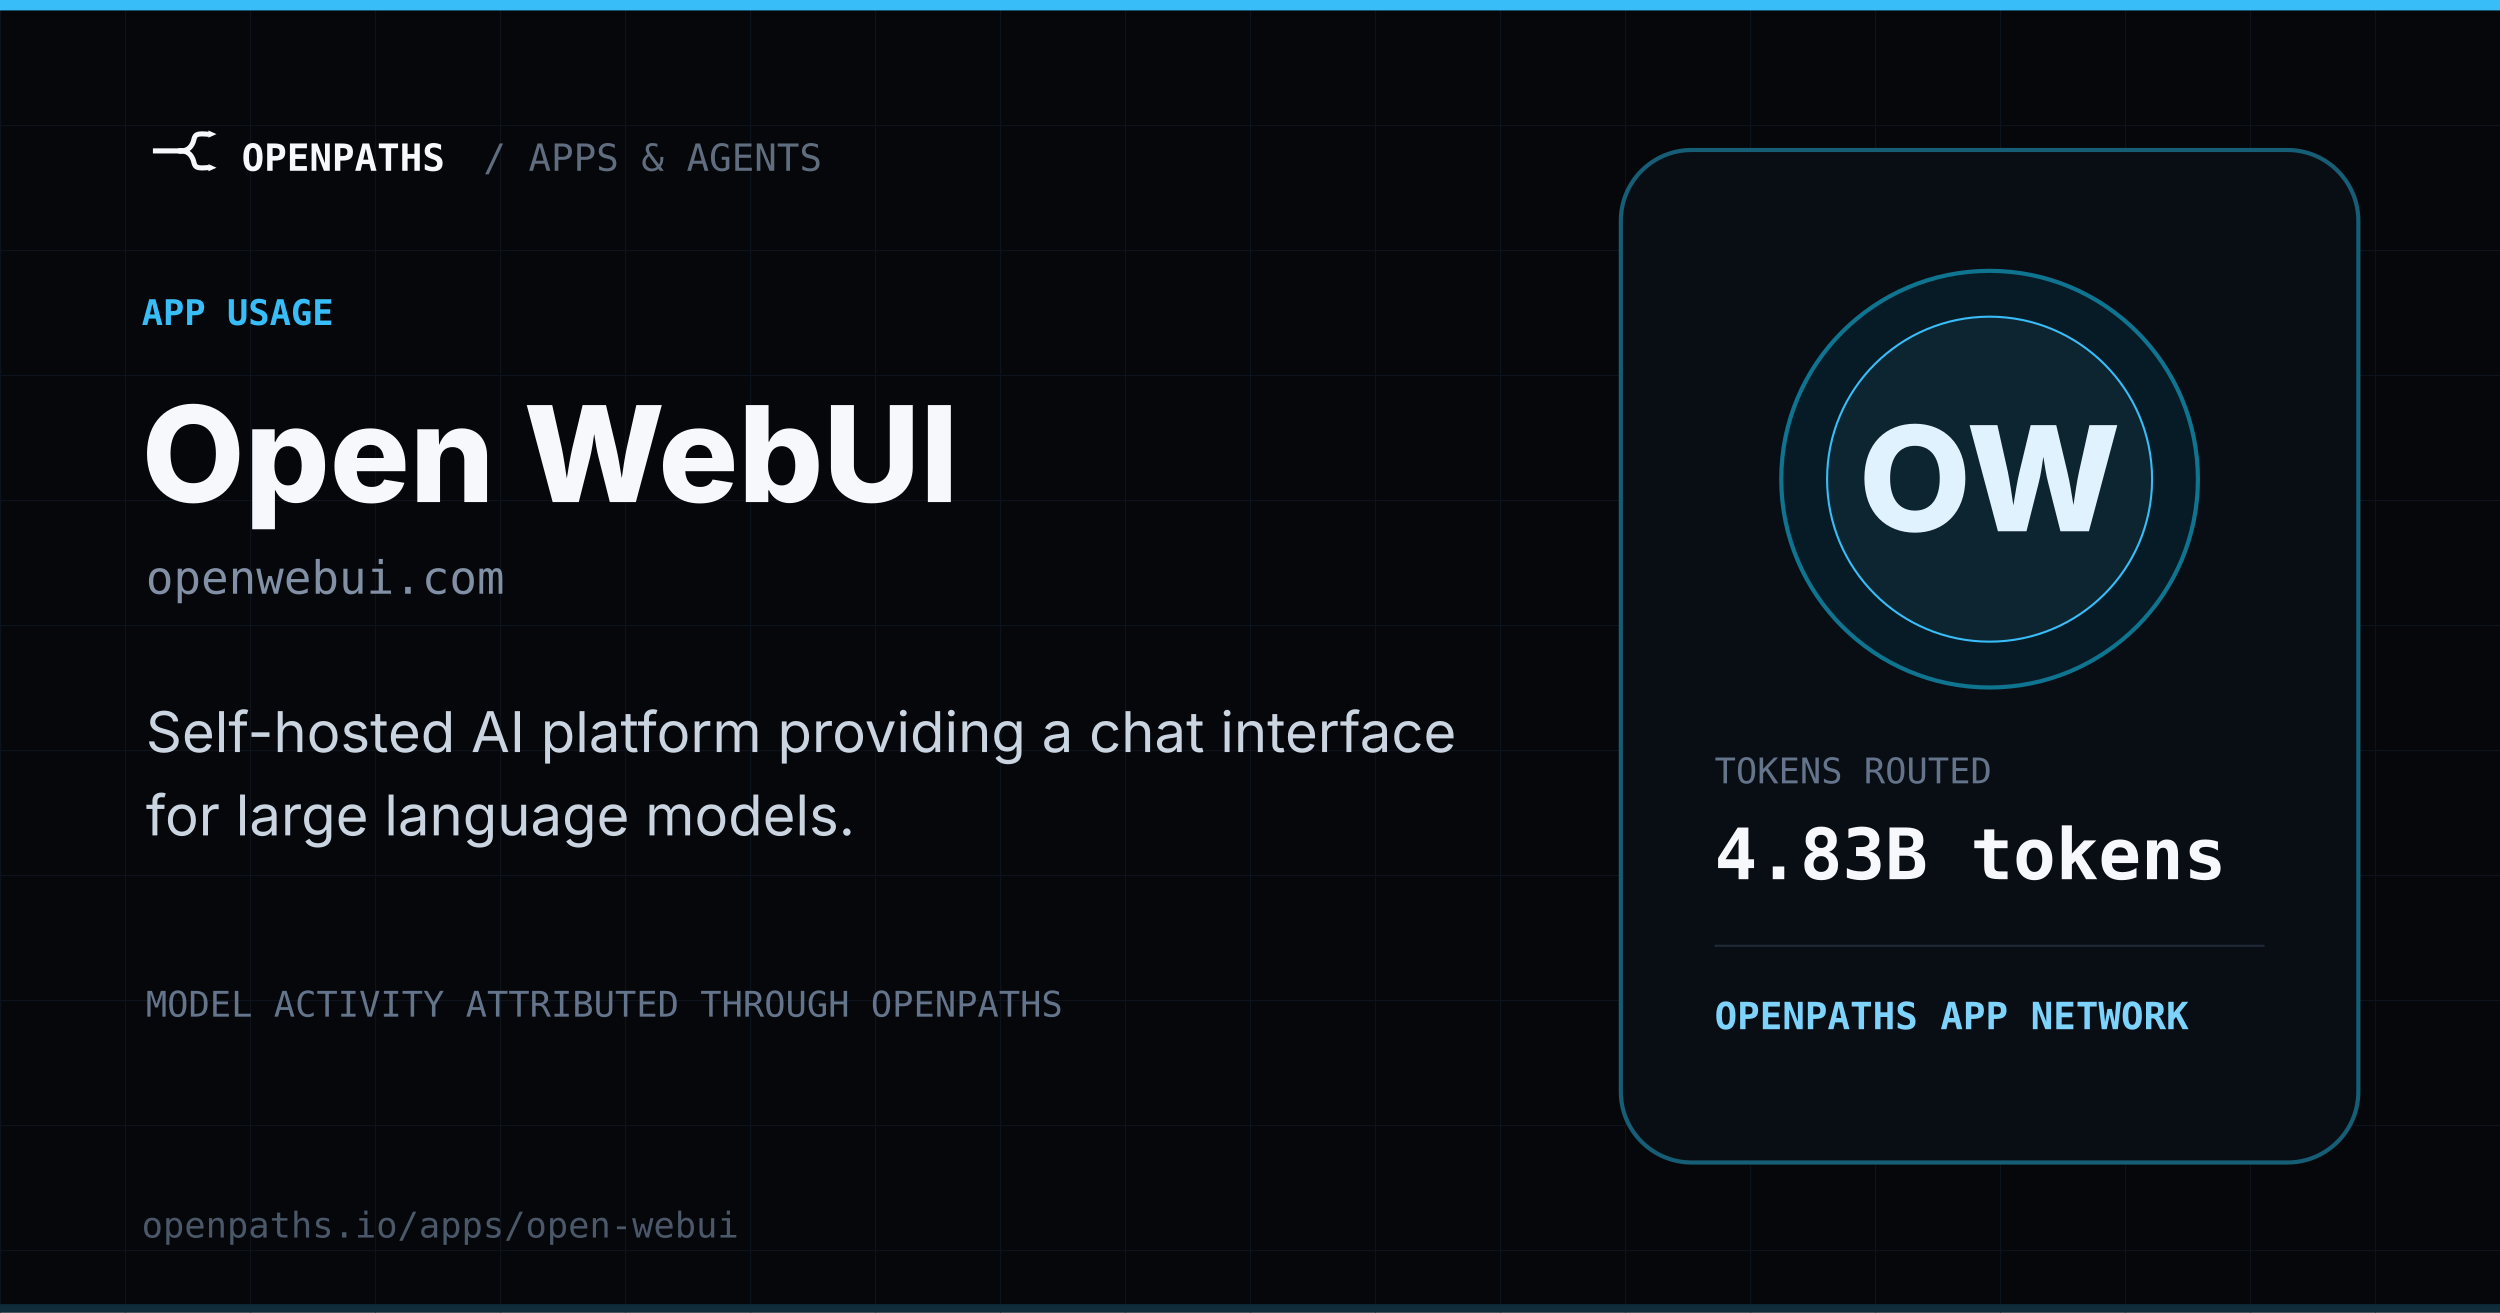
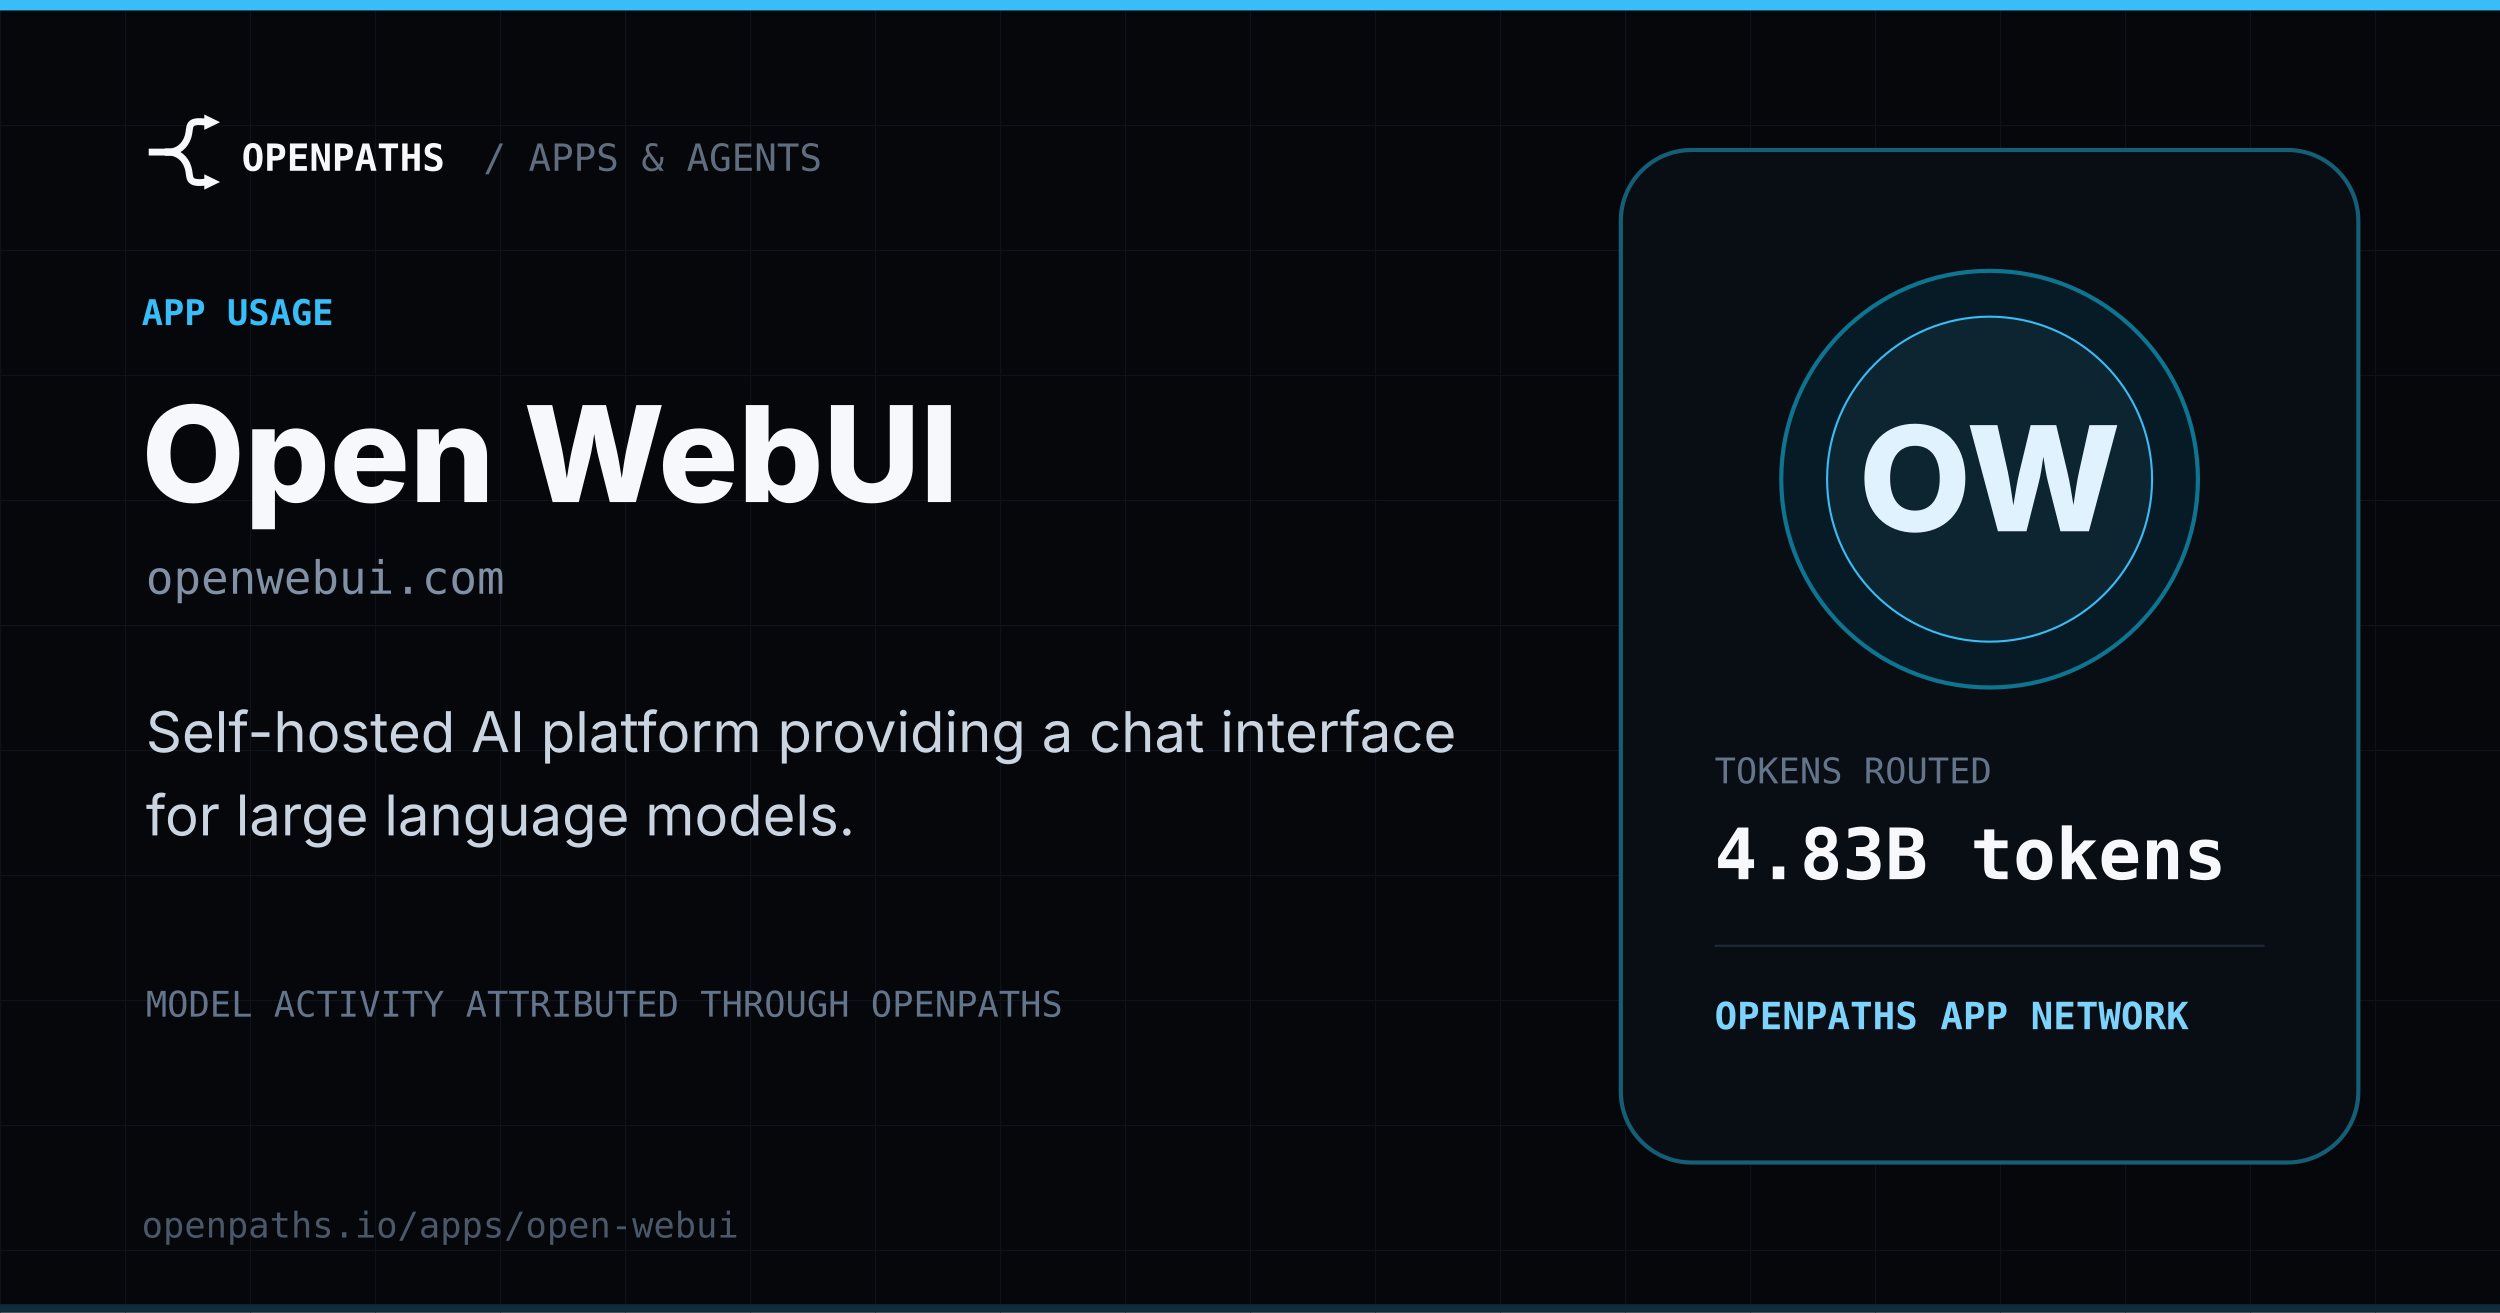
<svg xmlns="http://www.w3.org/2000/svg" width="1200" height="630" viewBox="0 0 1200 630">
  <defs>
    <pattern id="grid" width="60" height="60" patternUnits="userSpaceOnUse">
      <path d="M60 0H0V60" fill="none" stroke="#0d131c" />
    </pattern>
  </defs>
  <rect width="1200" height="630" fill="#05070b" />
  <rect width="1200" height="630" fill="url(#grid)" />
  <rect width="1200" height="5" fill="#38bdf8" />
  <rect y="626" width="1200" height="4" fill="#102c3a" />
-   <g transform="translate(68 54) scale(.072)">
+   <g transform="translate(68 54) scale(.0969388) translate(-120 -60)">
    <g transform="rotate(180 256 256)" fill="none" stroke="#f6f8fb" stroke-width="34" stroke-linecap="square" stroke-linejoin="round">
-       <path d="M420 256C360 256 316 256 250 256" />
-       <path d="M250 256C210 256 184 235 170 200C156 165 170 135 80 144" />
-       <path d="M250 256C210 256 184 277 170 312C156 347 170 377 80 368" />
+       <path d="M340 256C315 256 282 256 260 256" />
+       <path d="M260 256C214 256 176 226 162 178C148 132 172 94 70 108" />
+       <path d="M260 256C214 256 176 286 162 334C148 380 172 418 70 404" />
      <g fill="#f6f8fb" stroke="none">
-         <path d="M13 144l54 24v-48z" />
-         <path d="M13 368l54 24v-48z" />
+         <path d="M4 108l78 38V70z" />
+         <path d="M4 404l78 38v-76z" />
      </g>
    </g>
  </g>
  <text x="116" y="82" fill="#f6f8fb" font-family="ui-monospace, SFMono-Regular, Menlo, monospace" font-size="18" font-weight="700">OPENPATHS</text>
  <text x="232" y="82" fill="#606d7e" font-family="ui-monospace, SFMono-Regular, Menlo, monospace" font-size="18">/  APPS &amp; AGENTS</text>
  <text x="68" y="156" fill="#38bdf8" font-family="ui-monospace, SFMono-Regular, Menlo, monospace" font-size="17" font-weight="700">APP USAGE</text>
  <text x="68" y="241" fill="#f6f8fb" font-family="Inter, ui-sans-serif, system-ui, sans-serif" font-size="64" font-weight="800">Open WebUI</text>
  <text x="70" y="285" fill="#8190a4" font-family="ui-monospace, SFMono-Regular, Menlo, monospace" font-size="22">openwebui.com</text>
  <text x="70" y="361" fill="#cbd5e1" font-family="Inter, ui-sans-serif, system-ui, sans-serif" font-size="27">Self-hosted AI platform providing a chat interface</text>
  <text x="70" y="401" fill="#cbd5e1" font-family="Inter, ui-sans-serif, system-ui, sans-serif" font-size="27">for large language models.</text>
  <text x="70" y="488" fill="#64748b" font-family="ui-monospace, SFMono-Regular, Menlo, monospace" font-size="17">MODEL ACTIVITY ATTRIBUTED THROUGH OPENPATHS</text>
  <rect x="778" y="72" width="354" height="486" rx="34" fill="#090d14" stroke="#155e75" stroke-width="2" />
  <circle cx="955" cy="230" r="100" fill="#071b26" stroke="#0e7490" stroke-width="2" />
  <circle cx="955" cy="230" r="78" fill="#0c2531" stroke="#38bdf8" />
  <text x="955" y="255" text-anchor="middle" fill="#e0f2fe" font-family="Inter, ui-sans-serif, system-ui, sans-serif" font-size="70" font-weight="800">OW</text>
  <text x="823" y="376" fill="#64748b" font-family="ui-monospace, SFMono-Regular, Menlo, monospace" font-size="17">TOKENS ROUTED</text>
  <text x="823" y="422" fill="#f6f8fb" font-family="ui-monospace, SFMono-Regular, Menlo, monospace" font-size="34" font-weight="800">4.83B tokens</text>
  <line x1="823" y1="454" x2="1087" y2="454" stroke="#1f2937" />
  <text x="823" y="494" fill="#7dd3fc" font-family="ui-monospace, SFMono-Regular, Menlo, monospace" font-size="18" font-weight="700">OPENPATHS APP NETWORK</text>
  <text x="68" y="594" fill="#4b5869" font-family="ui-monospace, SFMono-Regular, Menlo, monospace" font-size="17">openpaths.io/apps/open-webui</text>
</svg>
